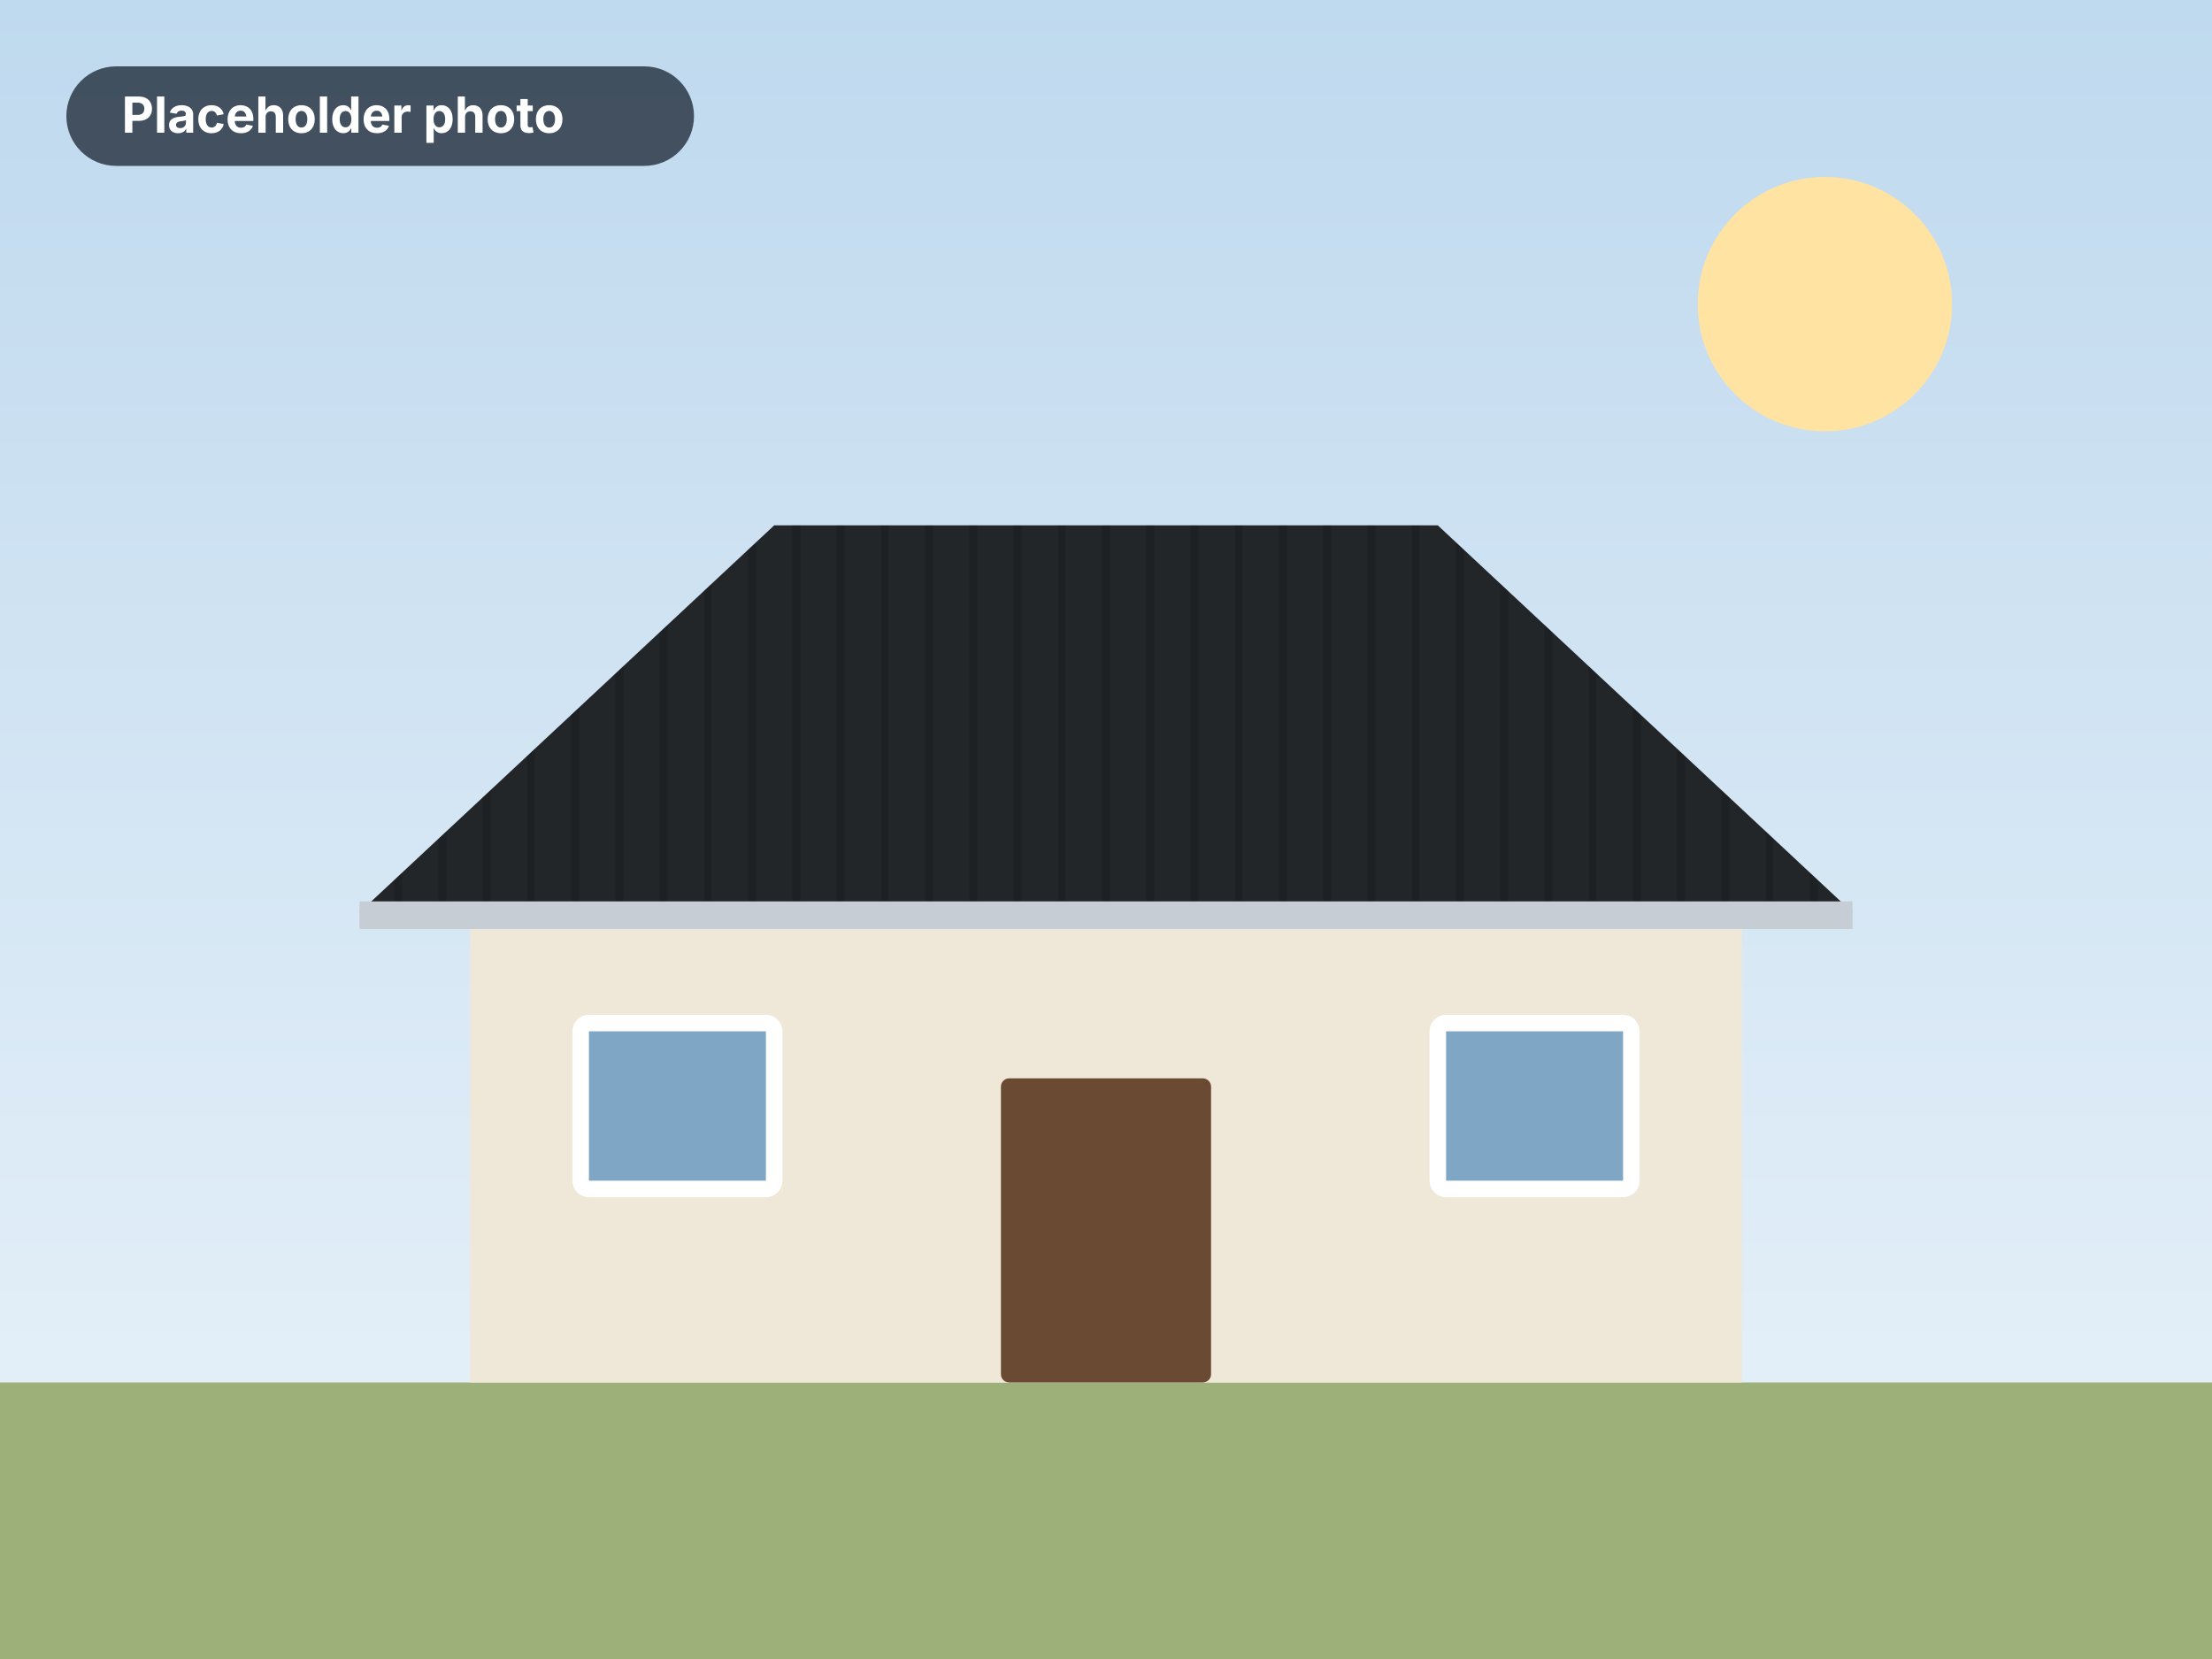
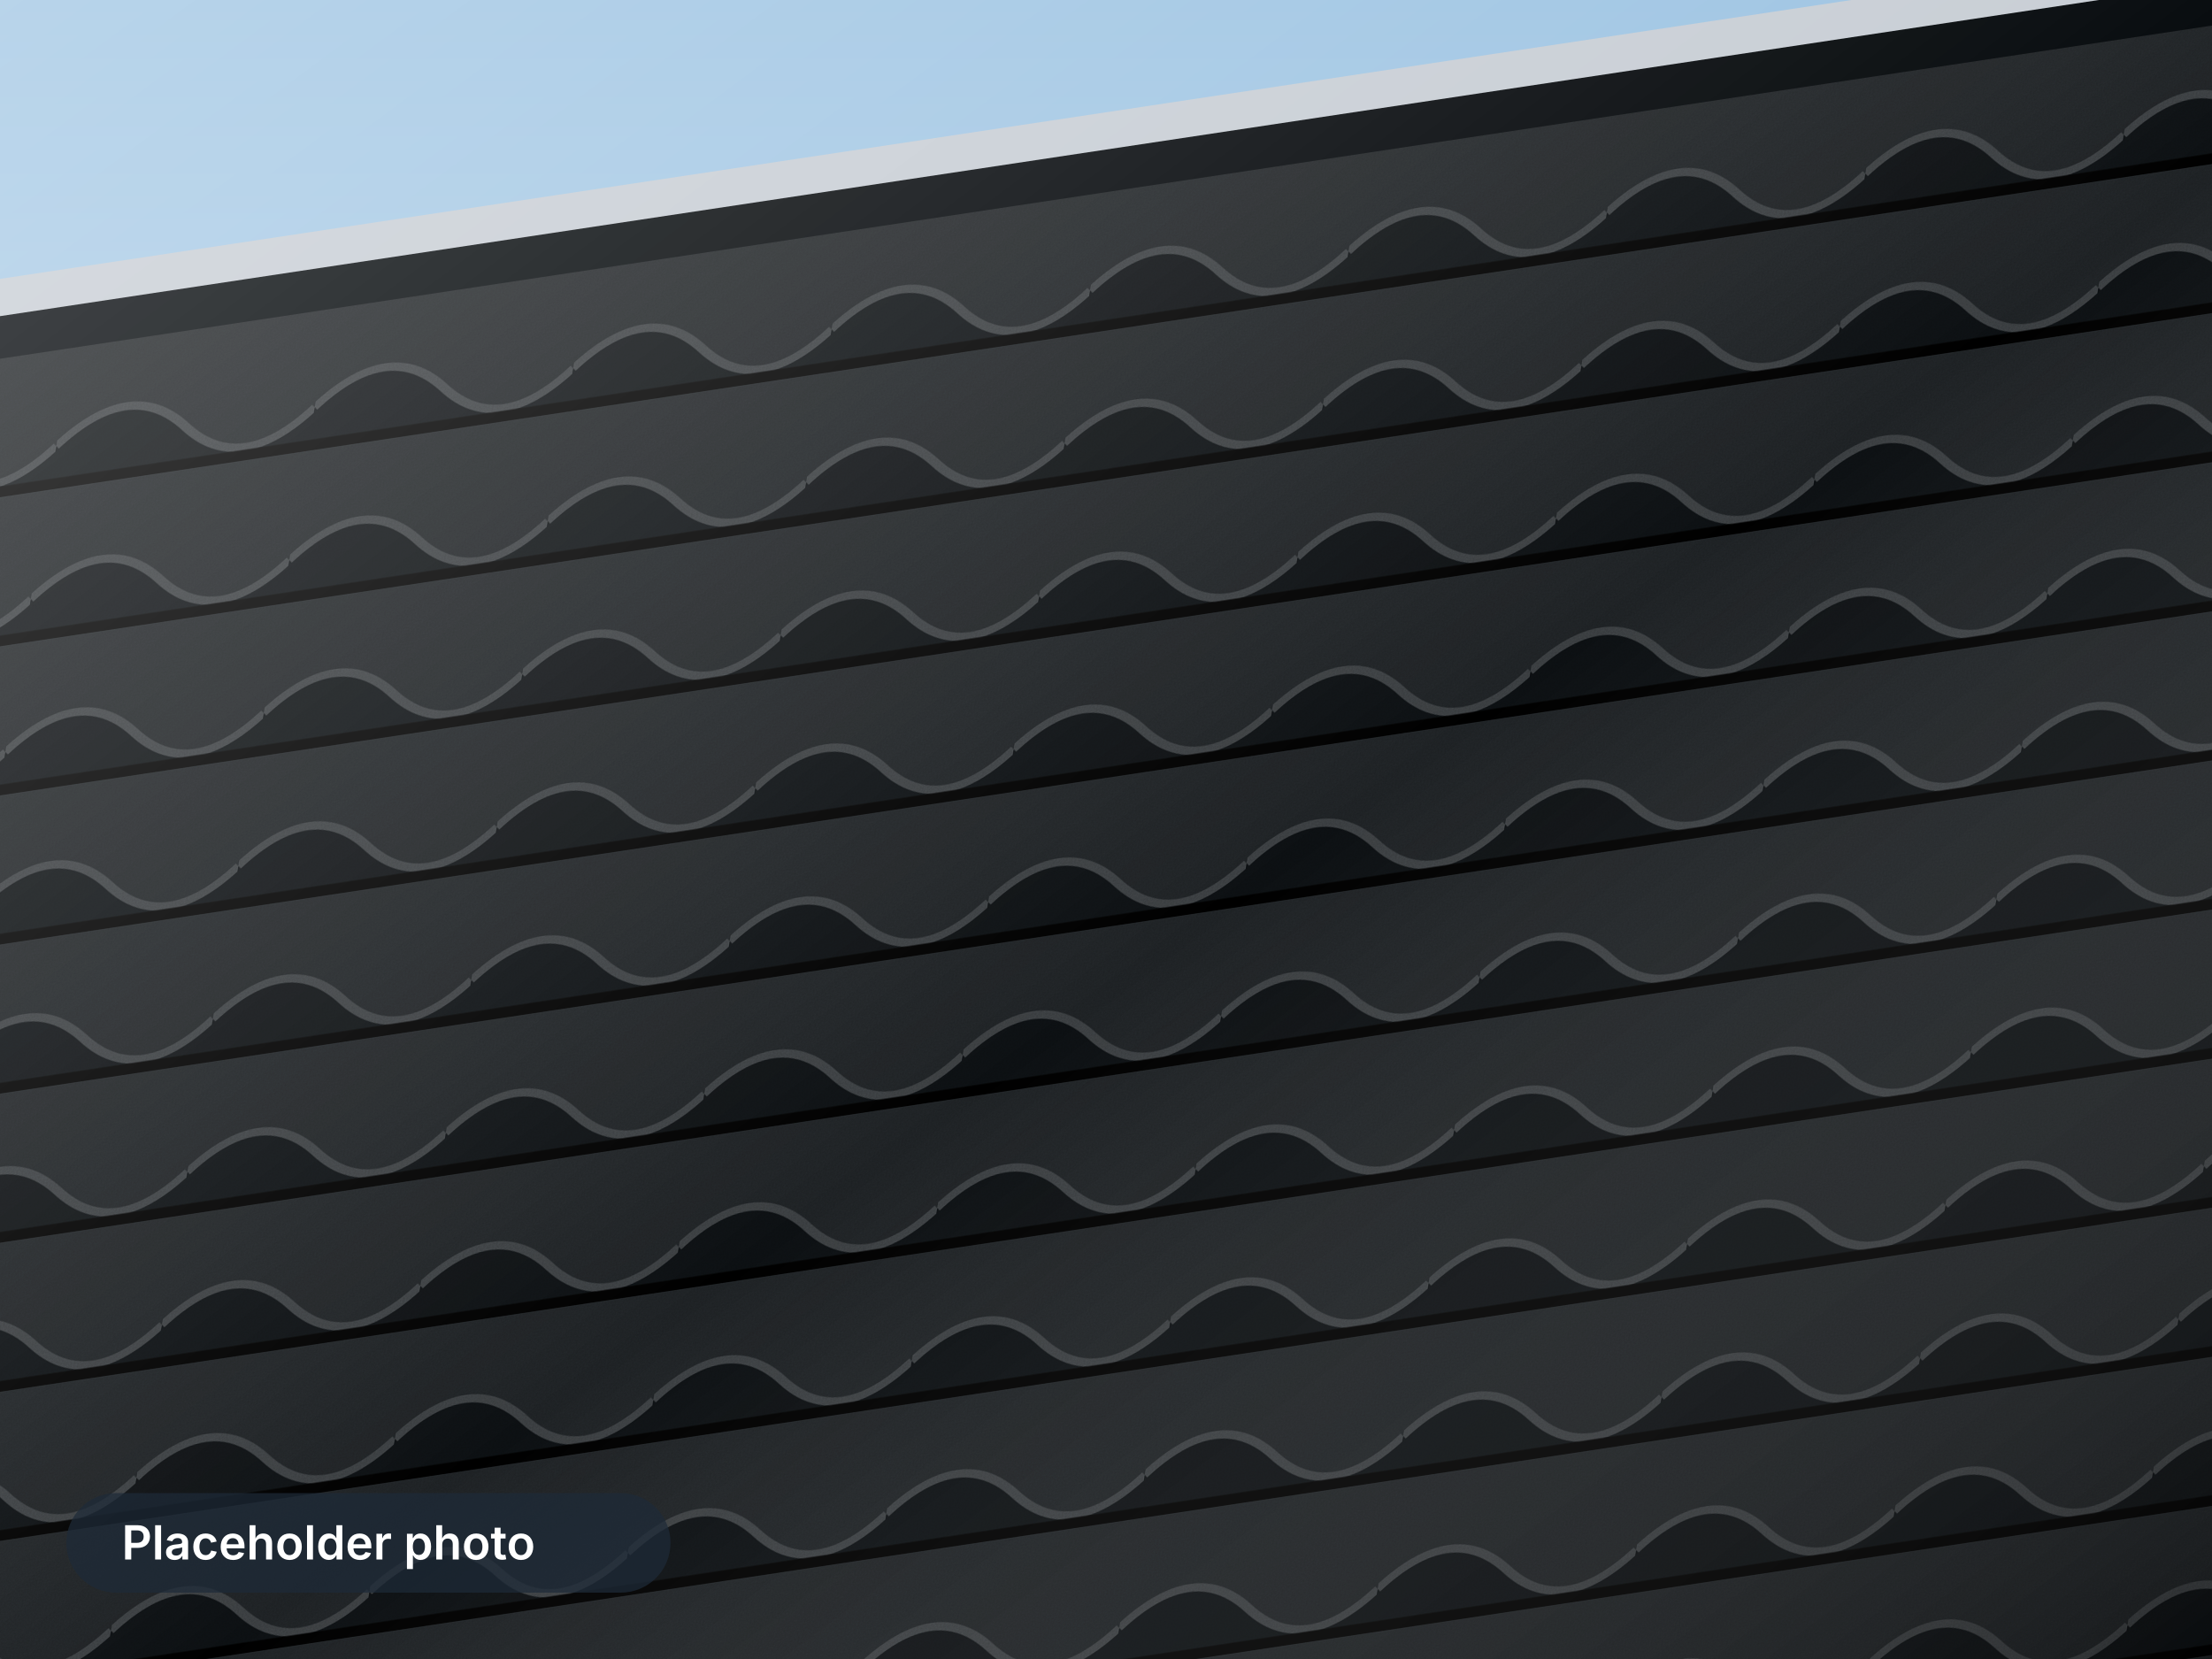
<svg xmlns="http://www.w3.org/2000/svg" viewBox="0 0 800 600" role="img" aria-label="Placeholder photo">
  <defs>
-     <linearGradient id="s" x1="0" y1="0" x2="0" y2="1">
-       <stop offset="0" stop-color="#BFD9EE" />
-       <stop offset="1" stop-color="#EAF3FA" />
+     <pattern id="p2t" width="90" height="56" patternUnits="userSpaceOnUse">
+       <rect width="90" height="56" fill="#222629" />
+       <path d="M0 40 Q22.5 18 45 40 T90 40 V56 H0Z" fill="#0e1215" />
+       <path d="M0 40 Q22.5 18 45 40 T90 40" fill="none" stroke="#414548" stroke-width="3" />
+       <rect y="52" width="90" height="4" fill="#000000" />
+     </pattern>
+     <linearGradient id="p2sky" x1="0" y1="0" x2="0" y2="1">
+       <stop offset="0" stop-color="#9CC3E2" />
+       <stop offset="1" stop-color="#E4EEF6" />
    </linearGradient>
-     <clipPath id="r">
-       <polygon points="130,330 280,190 520,190 670,330" />
-     </clipPath>
+     <linearGradient id="p2light" x1="0" y1="0" x2="1" y2="1">
+       <stop offset="0" stop-color="#fff" stop-opacity=".28" />
+       <stop offset=".55" stop-color="#fff" stop-opacity="0" />
+       <stop offset="1" stop-color="#000" stop-opacity=".28" />
+     </linearGradient>
+     <filter id="p2n">
+       <feTurbulence type="fractalNoise" baseFrequency="1.6" numOctaves="2" seed="4" />
+       <feColorMatrix values="0 0 0 0 0  0 0 0 0 0  0 0 0 0 0  0 0 0 .18 0" />
+       <feComposite in2="SourceGraphic" operator="in" />
+     </filter>
  </defs>
-   <rect width="800" height="600" fill="url(#s)" />
-   <circle cx="660" cy="110" r="46" fill="#FFE3A3" />
-   <rect y="500" width="800" height="100" fill="#9DB07A" />
-   <rect x="170" y="330" width="460" height="170" fill="#EFE7D8" />
-   <rect x="210" y="370" width="70" height="60" rx="3" fill="#7FA6C4" stroke="#fff" stroke-width="6" />
-   <rect x="520" y="370" width="70" height="60" rx="3" fill="#7FA6C4" stroke="#fff" stroke-width="6" />
-   <rect x="362" y="390" width="76" height="110" rx="3" fill="#6B4A33" />
-   <polygon points="130,330 280,190 520,190 670,330" fill="#222629" />
-   <g clip-path="url(#r)">
-     <line x1="144" y1="330" x2="144" y2="190" stroke="rgba(0,0,0,.13)" stroke-width="3" />
-     <line x1="160" y1="330" x2="160" y2="190" stroke="rgba(0,0,0,.13)" stroke-width="3" />
-     <line x1="176" y1="330" x2="176" y2="190" stroke="rgba(0,0,0,.13)" stroke-width="3" />
-     <line x1="192" y1="330" x2="192" y2="190" stroke="rgba(0,0,0,.13)" stroke-width="3" />
-     <line x1="208" y1="330" x2="208" y2="190" stroke="rgba(0,0,0,.13)" stroke-width="3" />
-     <line x1="224" y1="330" x2="224" y2="190" stroke="rgba(0,0,0,.13)" stroke-width="3" />
-     <line x1="240" y1="330" x2="240" y2="190" stroke="rgba(0,0,0,.13)" stroke-width="3" />
-     <line x1="256" y1="330" x2="256" y2="190" stroke="rgba(0,0,0,.13)" stroke-width="3" />
-     <line x1="272" y1="330" x2="272" y2="190" stroke="rgba(0,0,0,.13)" stroke-width="3" />
-     <line x1="288" y1="330" x2="288" y2="190" stroke="rgba(0,0,0,.13)" stroke-width="3" />
-     <line x1="304" y1="330" x2="304" y2="190" stroke="rgba(0,0,0,.13)" stroke-width="3" />
-     <line x1="320" y1="330" x2="320" y2="190" stroke="rgba(0,0,0,.13)" stroke-width="3" />
-     <line x1="336" y1="330" x2="336" y2="190" stroke="rgba(0,0,0,.13)" stroke-width="3" />
-     <line x1="352" y1="330" x2="352" y2="190" stroke="rgba(0,0,0,.13)" stroke-width="3" />
-     <line x1="368" y1="330" x2="368" y2="190" stroke="rgba(0,0,0,.13)" stroke-width="3" />
-     <line x1="384" y1="330" x2="384" y2="190" stroke="rgba(0,0,0,.13)" stroke-width="3" />
-     <line x1="400" y1="330" x2="400" y2="190" stroke="rgba(0,0,0,.13)" stroke-width="3" />
-     <line x1="416" y1="330" x2="416" y2="190" stroke="rgba(0,0,0,.13)" stroke-width="3" />
-     <line x1="432" y1="330" x2="432" y2="190" stroke="rgba(0,0,0,.13)" stroke-width="3" />
-     <line x1="448" y1="330" x2="448" y2="190" stroke="rgba(0,0,0,.13)" stroke-width="3" />
-     <line x1="464" y1="330" x2="464" y2="190" stroke="rgba(0,0,0,.13)" stroke-width="3" />
-     <line x1="480" y1="330" x2="480" y2="190" stroke="rgba(0,0,0,.13)" stroke-width="3" />
-     <line x1="496" y1="330" x2="496" y2="190" stroke="rgba(0,0,0,.13)" stroke-width="3" />
-     <line x1="512" y1="330" x2="512" y2="190" stroke="rgba(0,0,0,.13)" stroke-width="3" />
-     <line x1="528" y1="330" x2="528" y2="190" stroke="rgba(0,0,0,.13)" stroke-width="3" />
-     <line x1="544" y1="330" x2="544" y2="190" stroke="rgba(0,0,0,.13)" stroke-width="3" />
-     <line x1="560" y1="330" x2="560" y2="190" stroke="rgba(0,0,0,.13)" stroke-width="3" />
-     <line x1="576" y1="330" x2="576" y2="190" stroke="rgba(0,0,0,.13)" stroke-width="3" />
-     <line x1="592" y1="330" x2="592" y2="190" stroke="rgba(0,0,0,.13)" stroke-width="3" />
-     <line x1="608" y1="330" x2="608" y2="190" stroke="rgba(0,0,0,.13)" stroke-width="3" />
-     <line x1="624" y1="330" x2="624" y2="190" stroke="rgba(0,0,0,.13)" stroke-width="3" />
-     <line x1="640" y1="330" x2="640" y2="190" stroke="rgba(0,0,0,.13)" stroke-width="3" />
-     <line x1="656" y1="330" x2="656" y2="190" stroke="rgba(0,0,0,.13)" stroke-width="3" />
+   <rect width="800" height="600" fill="url(#p2sky)" />
+   <g transform="translate(-160 150) skewX(-18) rotate(-9)">
+     <rect width="1300" height="700" fill="url(#p2t)" />
+     <rect width="1300" height="700" fill="#222629" filter="url(#p2n)" />
+     <rect x="0" y="-14" width="1300" height="18" fill="#03070a" />
+     <rect x="0" y="-26" width="1300" height="14" fill="#C7CDD4" />
  </g>
-   <rect x="130" y="326" width="540" height="10" fill="#C7CDD4" />
-   <rect x="24" y="24" rx="18" width="227" height="36" fill="rgba(30,42,56,.78)" />
-   <text x="44" y="48" font-family="Inter, Arial, sans-serif" font-size="18" font-weight="700" fill="#fff">Placeholder photo</text>
+   <rect width="800" height="600" fill="url(#p2light)" />
+   <rect x="24" y="540" rx="18" width="218.5" height="36" fill="rgba(30,42,56,.72)" />
+   <text x="44" y="564" font-family="Inter, Arial, sans-serif" font-size="17" font-weight="600" fill="#fff">Placeholder photo</text>
</svg>
